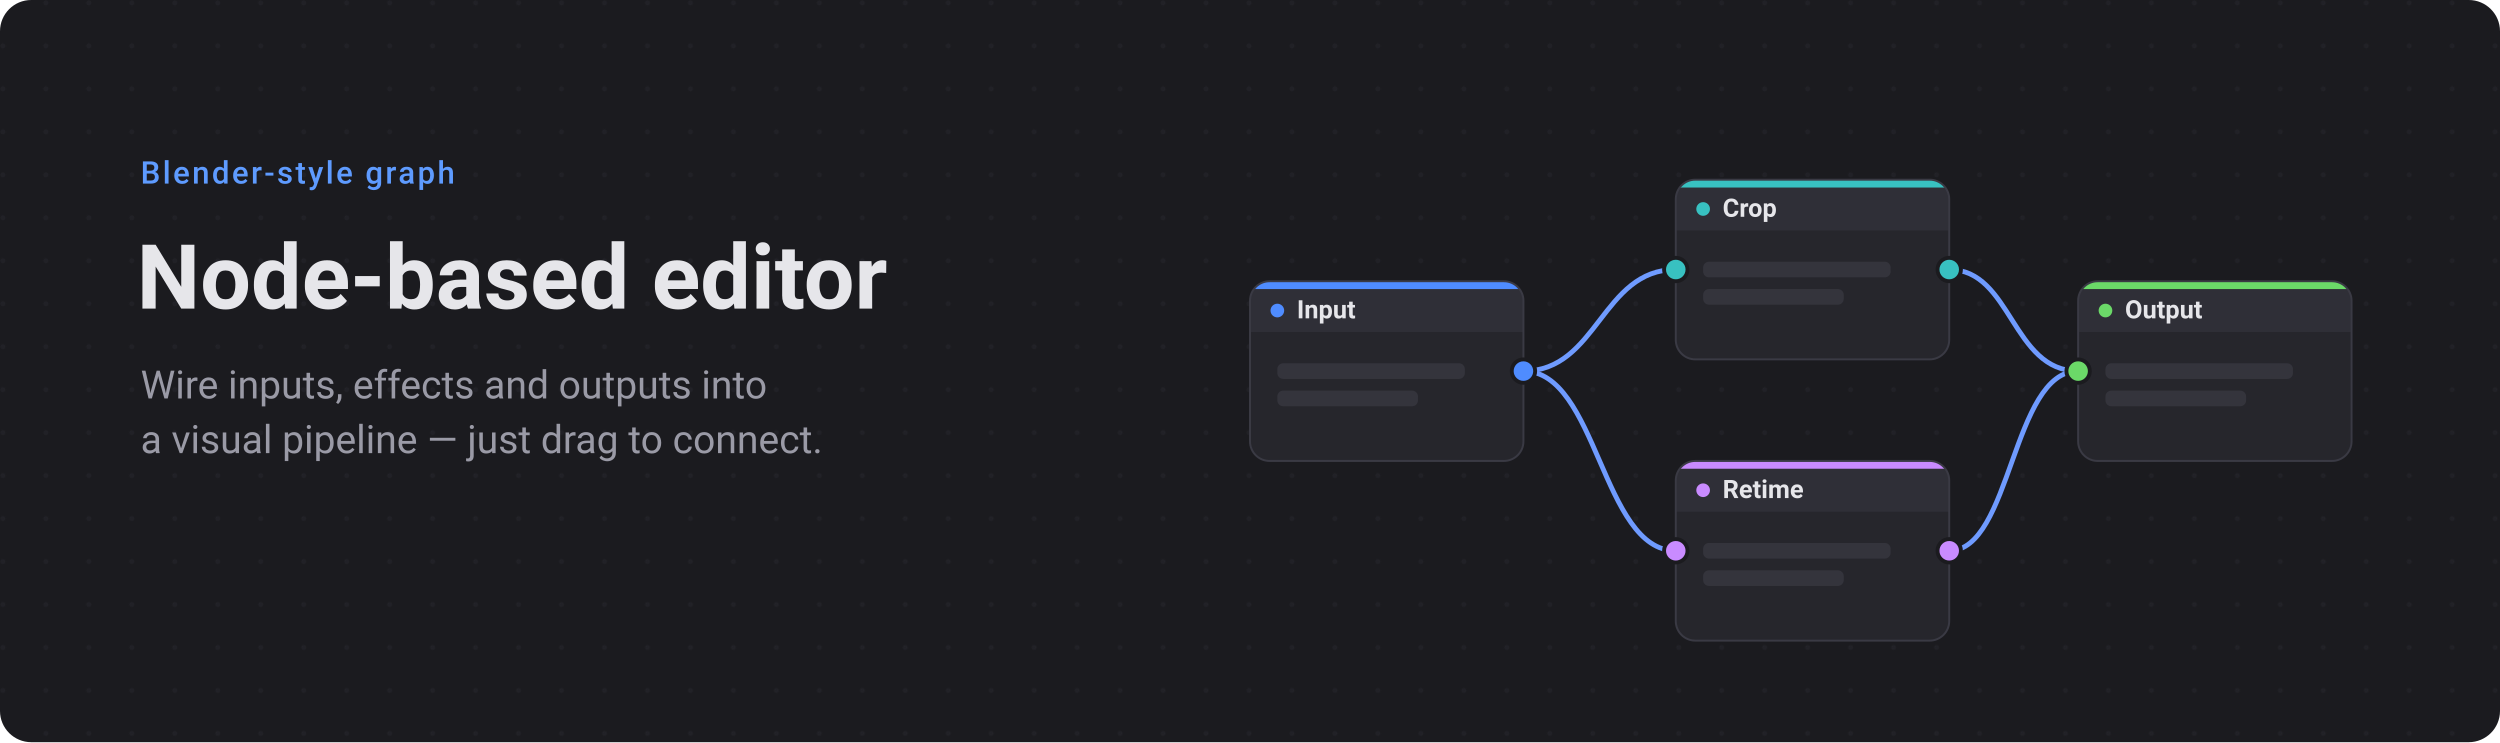
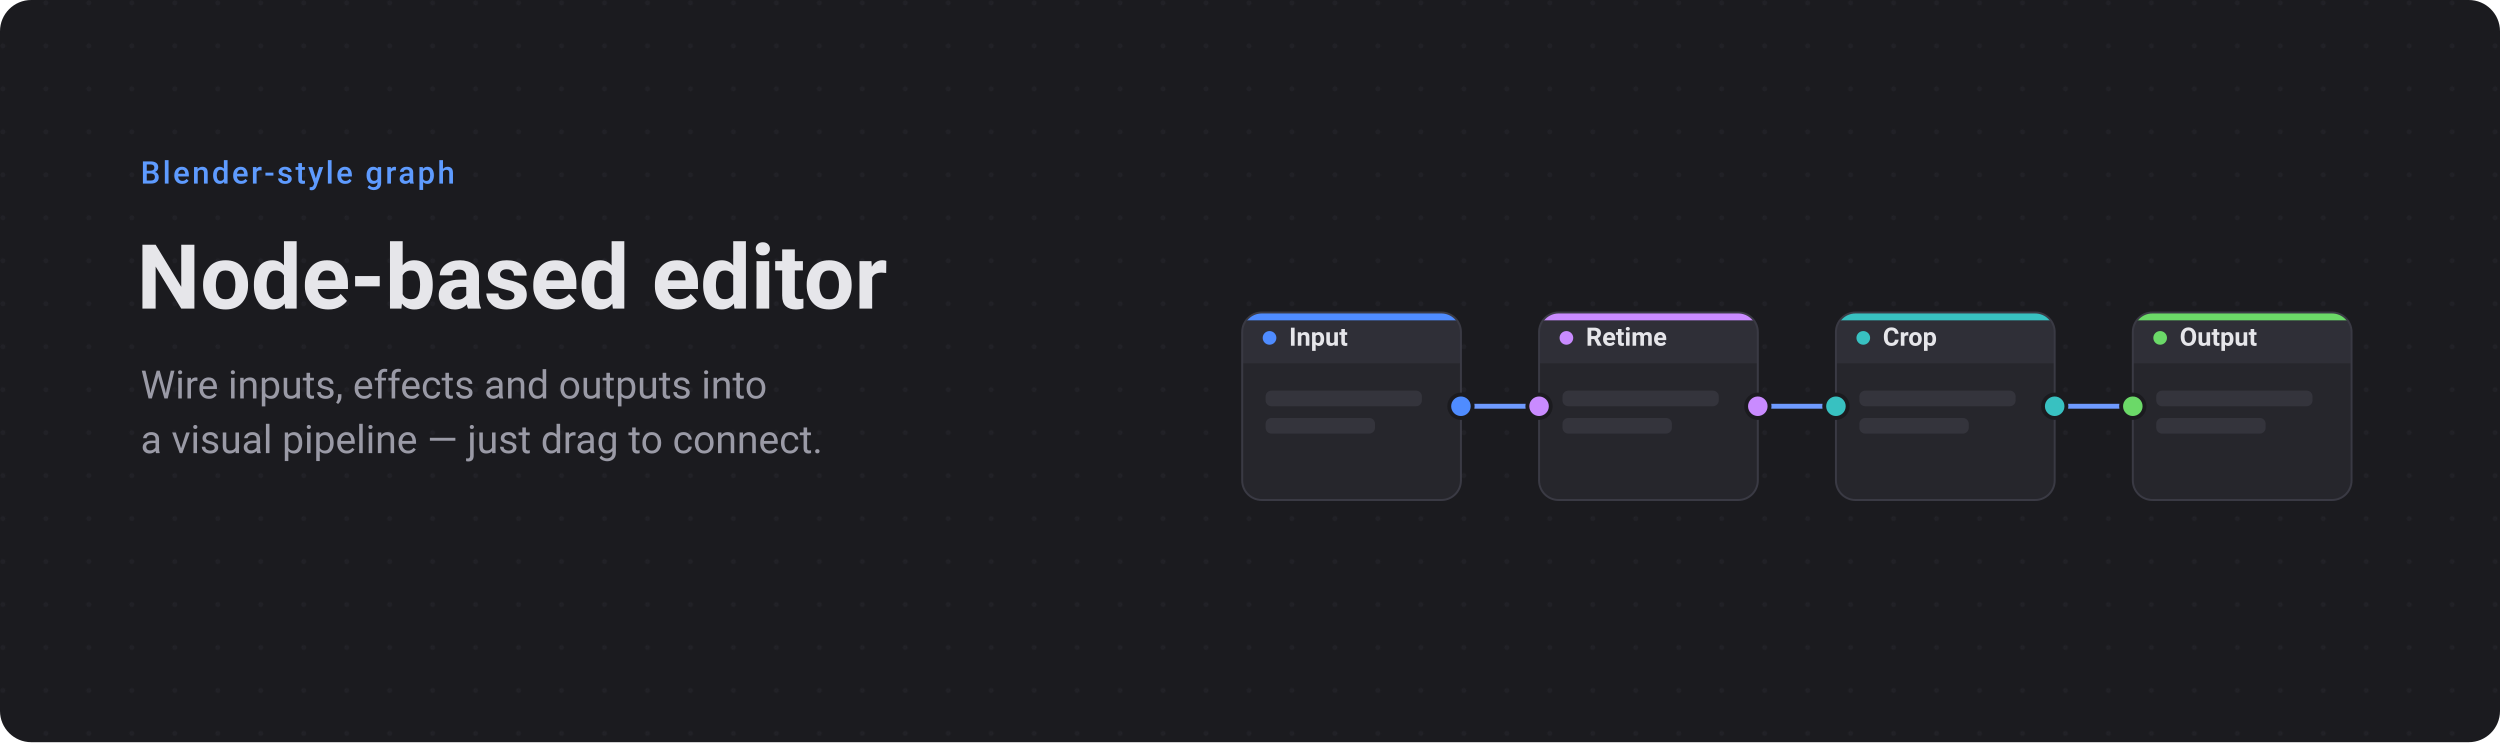
<svg xmlns="http://www.w3.org/2000/svg" width="100%" viewBox="0 0 1280 380" role="img">
  <defs>
    <pattern id="ndots" width="22" height="22" patternUnits="userSpaceOnUse">
      <circle cx="1.5" cy="1.5" r="1.3" fill="#26262c" />
    </pattern>
    <style>text{font-family:-apple-system,BlinkMacSystemFont,'Segoe UI',Roboto,sans-serif}</style>
-     <clipPath id="nA">
-       <rect x="640" y="144" width="140" height="92" rx="10" />
+     <clipPath id="nI">
+       <rect x="636" y="160" width="112" height="96" rx="10" />
    </clipPath>
-     <clipPath id="nM">
-       <rect x="858" y="92" width="140" height="92" rx="10" />
+     <clipPath id="nR">
+       <rect x="788" y="160" width="112" height="96" rx="10" />
    </clipPath>
-     <clipPath id="nN">
-       <rect x="858" y="236" width="140" height="92" rx="10" />
+     <clipPath id="nC">
+       <rect x="940" y="160" width="112" height="96" rx="10" />
    </clipPath>
-     <clipPath id="nB">
-       <rect x="1064" y="144" width="140" height="92" rx="10" />
+     <clipPath id="nO">
+       <rect x="1092" y="160" width="112" height="96" rx="10" />
    </clipPath>
  </defs>
  <rect x="0" y="0" width="1280" height="380" rx="16" fill="#1b1b1f" />
  <rect x="0" y="0" width="1280" height="380" rx="16" fill="url(#ndots)" opacity="0.55" />
  <text x="72" y="94" fill="#5e9bff" font-size="16" font-weight="500" letter-spacing="1.2">Blender-style graph</text>
  <text x="70" y="158" fill="#e6e6ea" font-size="46" font-weight="600">Node-based editor</text>
  <text x="72" y="204" fill="#9a9aa6" font-size="20">Wire inputs, effects and outputs into</text>
  <text x="72" y="232" fill="#9a9aa6" font-size="20">a visual pipeline — just drag to connect.</text>
-   <path d="M780,190 C818,190 820,138 858,138" fill="none" stroke="#6f9bff" stroke-width="2.5" />
-   <path d="M780,190 C818,190 820,282 858,282" fill="none" stroke="#6f9bff" stroke-width="2.5" />
-   <path d="M998,138 C1030,138 1030,190 1064,190" fill="none" stroke="#6f9bff" stroke-width="2.5" />
-   <path d="M998,282 C1030,282 1030,190 1064,190" fill="none" stroke="#6f9bff" stroke-width="2.5" />
-   <g clip-path="url(#nA)">
-     <rect x="640" y="144" width="140" height="92" fill="#26262c" />
-     <rect x="640" y="144" width="140" height="26" fill="#2f2f37" />
-     <rect x="640" y="144" width="140" height="4" fill="#4f8cff" />
+   <path d="M748,208 H788" fill="none" stroke="#6f9bff" stroke-width="2.5" />
+   <path d="M900,208 H940" fill="none" stroke="#6f9bff" stroke-width="2.5" />
+   <path d="M1052,208 H1092" fill="none" stroke="#6f9bff" stroke-width="2.5" />
+   <g clip-path="url(#nI)">
+     <rect x="636" y="160" width="112" height="96" fill="#26262c" />
+     <rect x="636" y="160" width="112" height="26" fill="#2f2f37" />
+     <rect x="636" y="160" width="112" height="4" fill="#4f8cff" />
  </g>
-   <rect x="640" y="144" width="140" height="92" rx="10" fill="none" stroke="#3a3a44" stroke-width="1" />
-   <circle cx="654" cy="159" r="3.5" fill="#4f8cff" />
-   <text x="664" y="163" fill="#e6e6ea" font-size="13" font-weight="600">Input</text>
-   <rect x="654" y="186" width="96" height="8" rx="3" fill="#34343c" />
-   <rect x="654" y="200" width="72" height="8" rx="3" fill="#34343c" />
-   <circle cx="780" cy="190" r="6" fill="#4f8cff" stroke="#1b1b1f" stroke-width="2" />
-   <g clip-path="url(#nM)">
-     <rect x="858" y="92" width="140" height="92" fill="#26262c" />
-     <rect x="858" y="92" width="140" height="26" fill="#2f2f37" />
-     <rect x="858" y="92" width="140" height="4" fill="#38c1c1" />
+   <rect x="636" y="160" width="112" height="96" rx="10" fill="none" stroke="#3a3a44" stroke-width="1" />
+   <circle cx="650" cy="173" r="3.5" fill="#4f8cff" />
+   <text x="660" y="177" fill="#e6e6ea" font-size="13" font-weight="600">Input</text>
+   <rect x="648" y="200" width="80" height="8" rx="3" fill="#34343c" />
+   <rect x="648" y="214" width="56" height="8" rx="3" fill="#34343c" />
+   <circle cx="748" cy="208" r="6" fill="#4f8cff" stroke="#1b1b1f" stroke-width="2" />
+   <g clip-path="url(#nR)">
+     <rect x="788" y="160" width="112" height="96" fill="#26262c" />
+     <rect x="788" y="160" width="112" height="26" fill="#2f2f37" />
+     <rect x="788" y="160" width="112" height="4" fill="#c98bff" />
  </g>
-   <rect x="858" y="92" width="140" height="92" rx="10" fill="none" stroke="#3a3a44" stroke-width="1" />
-   <circle cx="872" cy="107" r="3.5" fill="#38c1c1" />
-   <text x="882" y="111" fill="#e6e6ea" font-size="13" font-weight="600">Crop</text>
-   <rect x="872" y="134" width="96" height="8" rx="3" fill="#34343c" />
-   <rect x="872" y="148" width="72" height="8" rx="3" fill="#34343c" />
-   <circle cx="858" cy="138" r="6" fill="#38c1c1" stroke="#1b1b1f" stroke-width="2" />
-   <circle cx="998" cy="138" r="6" fill="#38c1c1" stroke="#1b1b1f" stroke-width="2" />
-   <g clip-path="url(#nN)">
-     <rect x="858" y="236" width="140" height="92" fill="#26262c" />
-     <rect x="858" y="236" width="140" height="26" fill="#2f2f37" />
-     <rect x="858" y="236" width="140" height="4" fill="#c98bff" />
+   <rect x="788" y="160" width="112" height="96" rx="10" fill="none" stroke="#3a3a44" stroke-width="1" />
+   <circle cx="802" cy="173" r="3.5" fill="#c98bff" />
+   <text x="812" y="177" fill="#e6e6ea" font-size="13" font-weight="600">Retime</text>
+   <rect x="800" y="200" width="80" height="8" rx="3" fill="#34343c" />
+   <rect x="800" y="214" width="56" height="8" rx="3" fill="#34343c" />
+   <circle cx="788" cy="208" r="6" fill="#c98bff" stroke="#1b1b1f" stroke-width="2" />
+   <circle cx="900" cy="208" r="6" fill="#c98bff" stroke="#1b1b1f" stroke-width="2" />
+   <g clip-path="url(#nC)">
+     <rect x="940" y="160" width="112" height="96" fill="#26262c" />
+     <rect x="940" y="160" width="112" height="26" fill="#2f2f37" />
+     <rect x="940" y="160" width="112" height="4" fill="#38c1c1" />
  </g>
-   <rect x="858" y="236" width="140" height="92" rx="10" fill="none" stroke="#3a3a44" stroke-width="1" />
-   <circle cx="872" cy="251" r="3.5" fill="#c98bff" />
-   <text x="882" y="255" fill="#e6e6ea" font-size="13" font-weight="600">Retime</text>
-   <rect x="872" y="278" width="96" height="8" rx="3" fill="#34343c" />
-   <rect x="872" y="292" width="72" height="8" rx="3" fill="#34343c" />
-   <circle cx="858" cy="282" r="6" fill="#c98bff" stroke="#1b1b1f" stroke-width="2" />
-   <circle cx="998" cy="282" r="6" fill="#c98bff" stroke="#1b1b1f" stroke-width="2" />
-   <g clip-path="url(#nB)">
-     <rect x="1064" y="144" width="140" height="92" fill="#26262c" />
-     <rect x="1064" y="144" width="140" height="26" fill="#2f2f37" />
-     <rect x="1064" y="144" width="140" height="4" fill="#6bd968" />
+   <rect x="940" y="160" width="112" height="96" rx="10" fill="none" stroke="#3a3a44" stroke-width="1" />
+   <circle cx="954" cy="173" r="3.5" fill="#38c1c1" />
+   <text x="964" y="177" fill="#e6e6ea" font-size="13" font-weight="600">Crop</text>
+   <rect x="952" y="200" width="80" height="8" rx="3" fill="#34343c" />
+   <rect x="952" y="214" width="56" height="8" rx="3" fill="#34343c" />
+   <circle cx="940" cy="208" r="6" fill="#38c1c1" stroke="#1b1b1f" stroke-width="2" />
+   <circle cx="1052" cy="208" r="6" fill="#38c1c1" stroke="#1b1b1f" stroke-width="2" />
+   <g clip-path="url(#nO)">
+     <rect x="1092" y="160" width="112" height="96" fill="#26262c" />
+     <rect x="1092" y="160" width="112" height="26" fill="#2f2f37" />
+     <rect x="1092" y="160" width="112" height="4" fill="#6bd968" />
  </g>
-   <rect x="1064" y="144" width="140" height="92" rx="10" fill="none" stroke="#3a3a44" stroke-width="1" />
-   <circle cx="1078" cy="159" r="3.5" fill="#6bd968" />
-   <text x="1088" y="163" fill="#e6e6ea" font-size="13" font-weight="600">Output</text>
-   <rect x="1078" y="186" width="96" height="8" rx="3" fill="#34343c" />
-   <rect x="1078" y="200" width="72" height="8" rx="3" fill="#34343c" />
-   <circle cx="1064" cy="190" r="6" fill="#6bd968" stroke="#1b1b1f" stroke-width="2" />
+   <rect x="1092" y="160" width="112" height="96" rx="10" fill="none" stroke="#3a3a44" stroke-width="1" />
+   <circle cx="1106" cy="173" r="3.5" fill="#6bd968" />
+   <text x="1116" y="177" fill="#e6e6ea" font-size="13" font-weight="600">Output</text>
+   <rect x="1104" y="200" width="80" height="8" rx="3" fill="#34343c" />
+   <rect x="1104" y="214" width="56" height="8" rx="3" fill="#34343c" />
+   <circle cx="1092" cy="208" r="6" fill="#6bd968" stroke="#1b1b1f" stroke-width="2" />
</svg>
